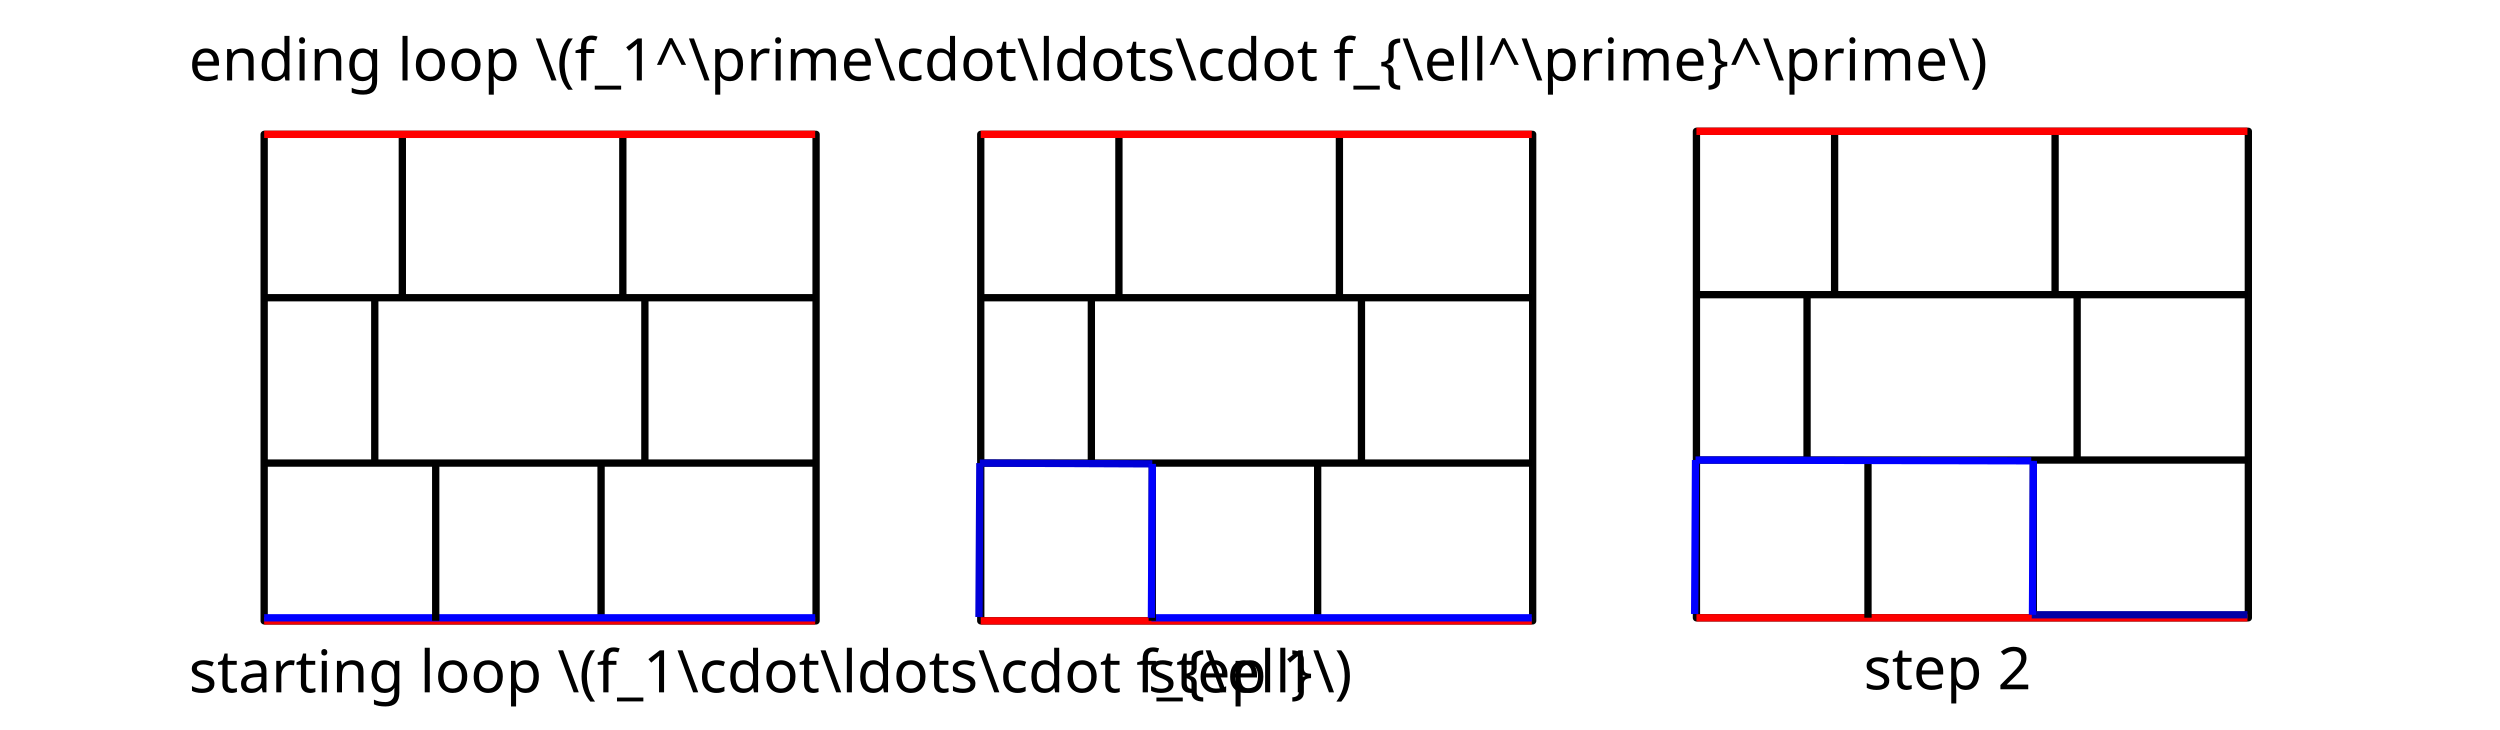
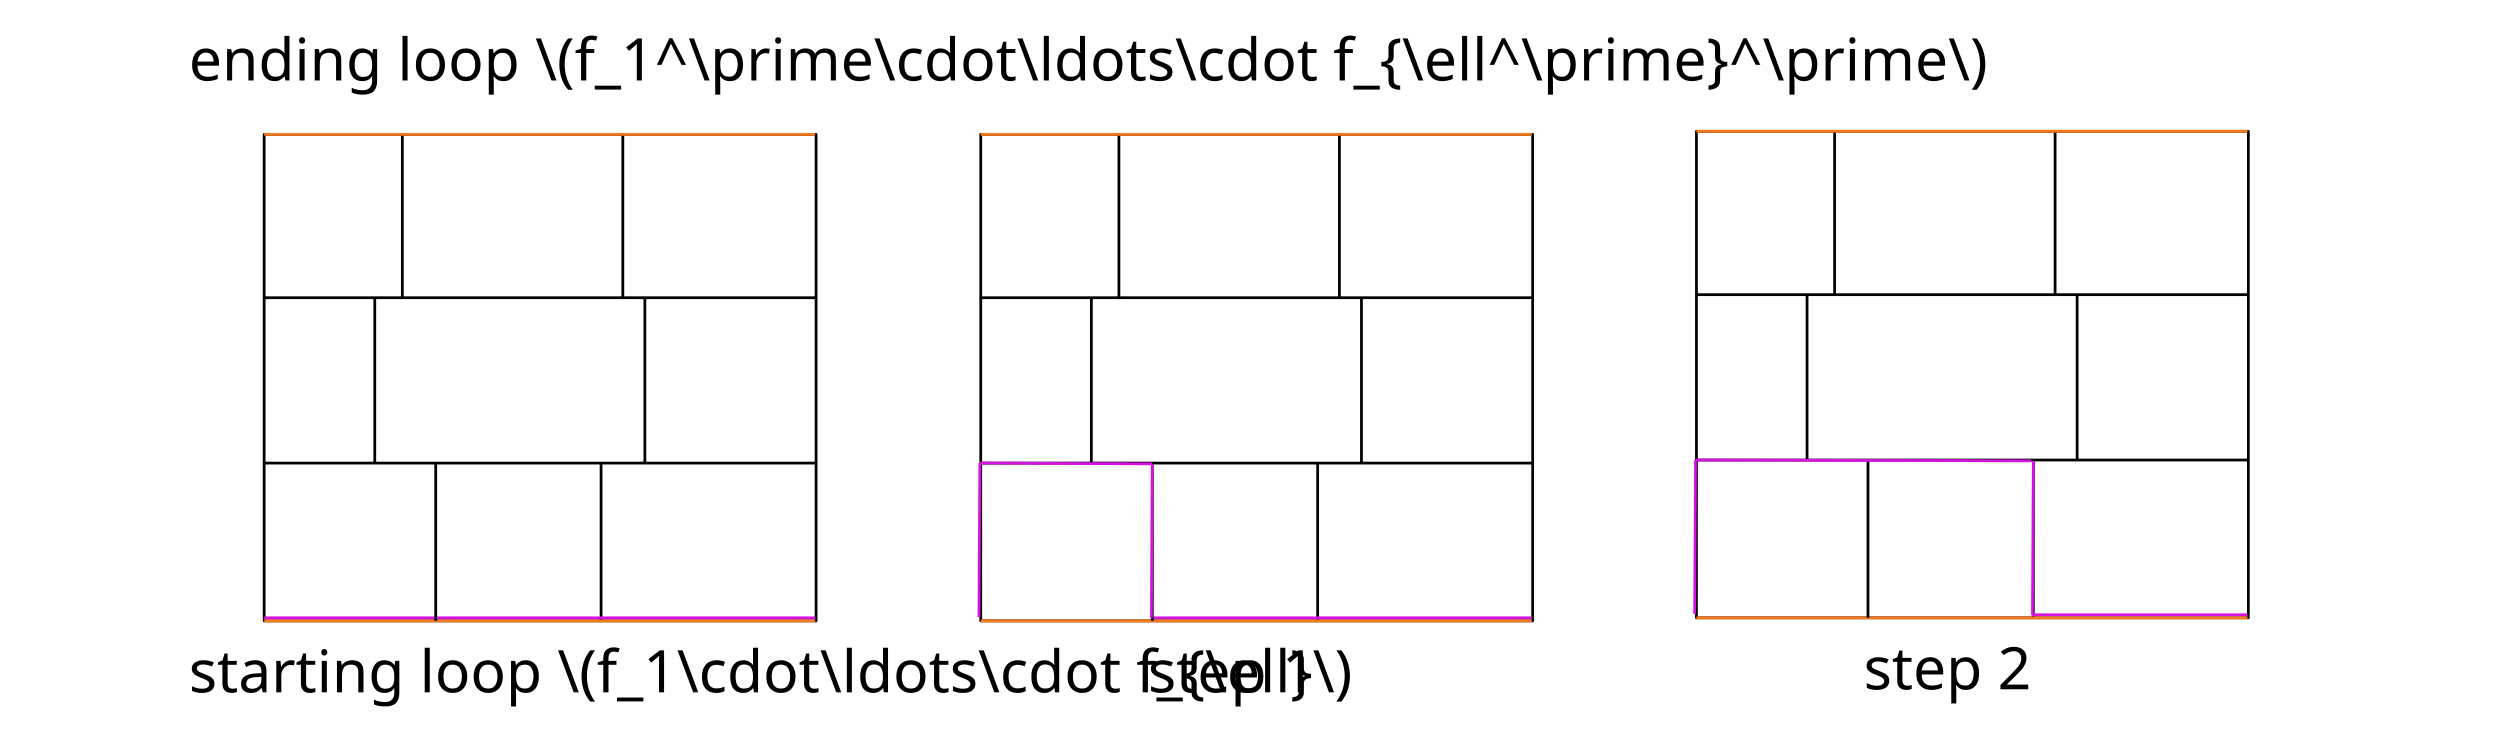
<svg xmlns="http://www.w3.org/2000/svg" width="240mm" height="70mm" viewBox="0 0 240 70" version="1.1" id="svg8">
  <defs id="defs2">
    </defs>
  <g id="layer1" transform="translate(0,-177)">
-     <rect style="opacity:0.99;fill:none;stroke:black;stroke-width:0.702;stroke-linejoin:round;stroke-opacity:1;stroke-dasharray:none;fill-opacity:1;marker-start:none;marker-end:none" id="rect867" width="52.983" height="46.704" x="25.36" y="189.899" />
-     <path style="fill:none;stroke:black;stroke-width:0.702;stroke-linecap:butt;stroke-linejoin:miter;stroke-opacity:1;stroke-dasharray:none;fill-opacity:1;marker-start:none;marker-end:none" d="m 25.273,205.581 h 53.02" id="path1154" />
-     <path style="fill:none;stroke:black;stroke-width:0.702;stroke-linecap:butt;stroke-linejoin:miter;stroke-opacity:1;stroke-dasharray:none;fill-opacity:1;marker-start:none;marker-end:none" d="M 38.624,205.639 V 189.814" id="path1636" />
-     <path style="fill:none;stroke:black;stroke-width:0.702;stroke-linecap:butt;stroke-linejoin:miter;stroke-opacity:1;stroke-dasharray:none;fill-opacity:1;marker-start:none;marker-end:none" d="M 57.703,236.593 V 221.531" id="path7534" />
-     <path style="fill:none;stroke:#f70000;stroke-width:0.702;stroke-linecap:butt;stroke-linejoin:miter;stroke-miterlimit:4;stroke-dasharray:none;stroke-opacity:1;fill-opacity:1;marker-start:none;marker-end:none" d="m 25.36,236.602 h 52.898" id="path1080" />
+     <rect style="opacity:0.99;fill:none;stroke:black;stroke-width:0.265;stroke-linejoin:round;stroke-opacity:1;stroke-dasharray:none;fill-opacity:1;marker-start:none;marker-end:none" id="rect867" width="52.983" height="46.704" x="25.36" y="189.899" />
+     <path style="fill:none;stroke:black;stroke-width:0.265;stroke-linecap:butt;stroke-linejoin:miter;stroke-opacity:1;stroke-dasharray:none;fill-opacity:1;marker-start:none;marker-end:none" d="m 25.273,205.581 h 53.02" id="path1154" />
+     <path style="fill:none;stroke:black;stroke-width:0.265;stroke-linecap:butt;stroke-linejoin:miter;stroke-opacity:1;stroke-dasharray:none;fill-opacity:1;marker-start:none;marker-end:none" d="M 38.624,205.639 V 189.814" id="path1636" />
+     <path style="fill:none;stroke:black;stroke-width:0.265;stroke-linecap:butt;stroke-linejoin:miter;stroke-opacity:1;stroke-dasharray:none;fill-opacity:1;marker-start:none;marker-end:none" d="M 57.703,236.593 V 221.531" id="path7534" />
+     <path style="fill:none;stroke:#f9781a;stroke-width:0.265;stroke-linecap:butt;stroke-linejoin:miter;stroke-miterlimit:4;stroke-dasharray:none;stroke-opacity:1;fill-opacity:1;marker-start:none;marker-end:none" d="m 25.36,236.602 h 52.898" id="path1080" />
    <text xml:space="preserve" style="font-size:5.644px;line-height:1.25;font-family:sans-serif;letter-spacing:0px;word-spacing:0px;stroke-width:0.265" x="9.137" y="185.784" id="text1644">
      <tspan id="tspan1642" style="stroke-width:0.265" x="9.137" y="185.784" />
    </text>
    <text xml:space="preserve" style="font-size:5.644px;line-height:1.25;font-family:sans-serif;letter-spacing:0px;word-spacing:0px;stroke-width:0.265" x="18.132" y="243.463" id="text1764">
      <tspan id="tspan1762" style="stroke-width:0.265" x="18.132" y="243.463">starting loop \(f_1\cdot\ldots\cdot f_{\ell}\)</tspan>
    </text>
-     <path style="fill:none;fill-opacity:1;stroke:#0000ff;stroke-width:0.702;stroke-linecap:butt;stroke-linejoin:miter;stroke-miterlimit:4;stroke-dasharray:none;stroke-opacity:1;marker-start:none;marker-end:none" d="m 25.36,236.31 h 52.898" id="path5851" />
-     <path style="fill:none;stroke:black;stroke-width:0.702;stroke-linecap:butt;stroke-linejoin:miter;stroke-opacity:1;stroke-dasharray:none;fill-opacity:1;marker-start:none;marker-end:none" d="m 25.273,221.456 h 53.02" id="path10193" />
-     <path style="fill:none;stroke:black;stroke-width:0.702;stroke-linecap:butt;stroke-linejoin:miter;stroke-opacity:1;stroke-dasharray:none;fill-opacity:1;marker-start:none;marker-end:none" d="M 59.791,205.639 V 189.814" id="path10395" />
-     <path style="fill:none;stroke:black;stroke-width:0.702;stroke-linecap:butt;stroke-linejoin:miter;stroke-opacity:1;stroke-dasharray:none;fill-opacity:1;marker-start:none;marker-end:none" d="M 61.908,221.514 V 205.689" id="path11012" />
-     <path style="fill:none;stroke:black;stroke-width:0.702;stroke-linecap:butt;stroke-linejoin:miter;stroke-opacity:1;stroke-dasharray:none;fill-opacity:1;marker-start:none;marker-end:none" d="M 35.978,221.514 V 205.689" id="path11269" />
-     <path style="fill:none;stroke:black;stroke-width:0.702;stroke-linecap:butt;stroke-linejoin:miter;stroke-opacity:1;stroke-dasharray:none;fill-opacity:1;marker-start:none;marker-end:none" d="M 41.828,236.593 V 221.531" id="path11370" />
-     <path style="fill:none;stroke:#ff0000;stroke-width:0.702;stroke-linecap:butt;stroke-linejoin:miter;stroke-miterlimit:4;stroke-dasharray:none;stroke-opacity:1;fill-opacity:1;marker-start:none;marker-end:none" d="m 25.36,189.899 h 52.898" id="path11899" />
-     <rect style="opacity:0.99;fill:none;stroke:black;stroke-width:0.702;stroke-linejoin:round;stroke-opacity:1;stroke-dasharray:none;fill-opacity:1;marker-start:none;marker-end:none" id="rect14033" width="52.983" height="46.704" x="94.152" y="189.899" />
-     <path style="fill:none;stroke:black;stroke-width:0.702;stroke-linecap:butt;stroke-linejoin:miter;stroke-opacity:1;stroke-dasharray:none;fill-opacity:1;marker-start:none;marker-end:none" d="M 94.065,205.581 H 147.085" id="path14035" />
-     <path style="fill:none;stroke:black;stroke-width:0.702;stroke-linecap:butt;stroke-linejoin:miter;stroke-opacity:1;stroke-dasharray:none;fill-opacity:1;marker-start:none;marker-end:none" d="M 107.416,205.639 V 189.814" id="path14037" />
-     <path style="fill:none;stroke:black;stroke-width:0.702;stroke-linecap:butt;stroke-linejoin:miter;stroke-opacity:1;stroke-dasharray:none;fill-opacity:1;marker-start:none;marker-end:none" d="M 126.495,236.593 V 221.531" id="path14039" />
-     <path style="fill:none;stroke:#ff0000;stroke-width:0.702;stroke-linecap:butt;stroke-linejoin:miter;stroke-miterlimit:4;stroke-dasharray:none;stroke-opacity:1;fill-opacity:1;marker-start:none;marker-end:none" d="M 94.152,236.602 H 147.05" id="path14041" />
-     <path style="fill:none;stroke:#0000ff;stroke-width:0.702;stroke-linecap:butt;stroke-linejoin:miter;stroke-miterlimit:4;stroke-dasharray:none;stroke-opacity:1;fill-opacity:1;marker-start:none;marker-end:none" d="m 110.536,236.31 h 36.514" id="path14047" />
-     <path style="fill:none;stroke:black;stroke-width:0.702;stroke-linecap:butt;stroke-linejoin:miter;stroke-opacity:1;stroke-dasharray:none;fill-opacity:1;marker-start:none;marker-end:none" d="M 94.065,221.456 H 147.085" id="path14053" />
-     <path style="fill:none;stroke:black;stroke-width:0.702;stroke-linecap:butt;stroke-linejoin:miter;stroke-opacity:1;stroke-dasharray:none;fill-opacity:1;marker-start:none;marker-end:none" d="M 128.583,205.639 V 189.814" id="path14055" />
-     <path style="fill:none;stroke:black;stroke-width:0.702;stroke-linecap:butt;stroke-linejoin:miter;stroke-opacity:1;stroke-dasharray:none;fill-opacity:1;marker-start:none;marker-end:none" d="M 130.699,221.514 V 205.689" id="path14057" />
-     <path style="fill:none;stroke:black;stroke-width:0.702;stroke-linecap:butt;stroke-linejoin:miter;stroke-opacity:1;stroke-dasharray:none;fill-opacity:1;marker-start:none;marker-end:none" d="M 104.77,221.514 V 205.689" id="path14059" />
-     <path style="fill:none;stroke:black;stroke-width:0.702;stroke-linecap:butt;stroke-linejoin:miter;stroke-opacity:1;stroke-dasharray:none;fill-opacity:1;marker-start:none;marker-end:none" d="M 110.62,236.593 V 221.531" id="path14061" />
-     <path style="fill:none;stroke:#ff0000;stroke-width:0.702;stroke-linecap:butt;stroke-linejoin:miter;stroke-miterlimit:4;stroke-dasharray:none;stroke-opacity:1;fill-opacity:1;marker-start:none;marker-end:none" d="M 94.152,189.899 H 147.05" id="path14063" />
+     <path style="fill:none;fill-opacity:1;stroke:#d512e2;stroke-width:0.265;stroke-linecap:butt;stroke-linejoin:miter;stroke-miterlimit:4;stroke-dasharray:none;stroke-opacity:1;marker-start:none;marker-end:none" d="m 25.36,236.31 h 52.898" id="path5851" />
+     <path style="fill:none;stroke:black;stroke-width:0.265;stroke-linecap:butt;stroke-linejoin:miter;stroke-opacity:1;stroke-dasharray:none;fill-opacity:1;marker-start:none;marker-end:none" d="m 25.273,221.456 h 53.02" id="path10193" />
+     <path style="fill:none;stroke:black;stroke-width:0.265;stroke-linecap:butt;stroke-linejoin:miter;stroke-opacity:1;stroke-dasharray:none;fill-opacity:1;marker-start:none;marker-end:none" d="M 59.791,205.639 V 189.814" id="path10395" />
+     <path style="fill:none;stroke:black;stroke-width:0.265;stroke-linecap:butt;stroke-linejoin:miter;stroke-opacity:1;stroke-dasharray:none;fill-opacity:1;marker-start:none;marker-end:none" d="M 61.908,221.514 V 205.689" id="path11012" />
+     <path style="fill:none;stroke:black;stroke-width:0.265;stroke-linecap:butt;stroke-linejoin:miter;stroke-opacity:1;stroke-dasharray:none;fill-opacity:1;marker-start:none;marker-end:none" d="M 35.978,221.514 V 205.689" id="path11269" />
+     <path style="fill:none;stroke:black;stroke-width:0.265;stroke-linecap:butt;stroke-linejoin:miter;stroke-opacity:1;stroke-dasharray:none;fill-opacity:1;marker-start:none;marker-end:none" d="M 41.828,236.593 V 221.531" id="path11370" />
+     <path style="fill:none;stroke:#f9781a;stroke-width:0.265;stroke-linecap:butt;stroke-linejoin:miter;stroke-miterlimit:4;stroke-dasharray:none;stroke-opacity:1;fill-opacity:1;marker-start:none;marker-end:none" d="m 25.36,189.899 h 52.898" id="path11899" />
+     <rect style="opacity:0.99;fill:none;stroke:black;stroke-width:0.265;stroke-linejoin:round;stroke-opacity:1;stroke-dasharray:none;fill-opacity:1;marker-start:none;marker-end:none" id="rect14033" width="52.983" height="46.704" x="94.152" y="189.899" />
+     <path style="fill:none;stroke:black;stroke-width:0.265;stroke-linecap:butt;stroke-linejoin:miter;stroke-opacity:1;stroke-dasharray:none;fill-opacity:1;marker-start:none;marker-end:none" d="M 94.065,205.581 H 147.085" id="path14035" />
+     <path style="fill:none;stroke:black;stroke-width:0.265;stroke-linecap:butt;stroke-linejoin:miter;stroke-opacity:1;stroke-dasharray:none;fill-opacity:1;marker-start:none;marker-end:none" d="M 107.416,205.639 V 189.814" id="path14037" />
+     <path style="fill:none;stroke:black;stroke-width:0.265;stroke-linecap:butt;stroke-linejoin:miter;stroke-opacity:1;stroke-dasharray:none;fill-opacity:1;marker-start:none;marker-end:none" d="M 126.495,236.593 V 221.531" id="path14039" />
+     <path style="fill:none;stroke:#f9781a;stroke-width:0.265;stroke-linecap:butt;stroke-linejoin:miter;stroke-miterlimit:4;stroke-dasharray:none;stroke-opacity:1;fill-opacity:1;marker-start:none;marker-end:none" d="M 94.152,236.602 H 147.05" id="path14041" />
+     <path style="fill:none;stroke:#d512e2;stroke-width:0.265;stroke-linecap:butt;stroke-linejoin:miter;stroke-miterlimit:4;stroke-dasharray:none;stroke-opacity:1;fill-opacity:1;marker-start:none;marker-end:none" d="m 110.536,236.31 h 36.514" id="path14047" />
+     <path style="fill:none;stroke:black;stroke-width:0.265;stroke-linecap:butt;stroke-linejoin:miter;stroke-opacity:1;stroke-dasharray:none;fill-opacity:1;marker-start:none;marker-end:none" d="M 94.065,221.456 H 147.085" id="path14053" />
+     <path style="fill:none;stroke:black;stroke-width:0.265;stroke-linecap:butt;stroke-linejoin:miter;stroke-opacity:1;stroke-dasharray:none;fill-opacity:1;marker-start:none;marker-end:none" d="M 128.583,205.639 V 189.814" id="path14055" />
+     <path style="fill:none;stroke:black;stroke-width:0.265;stroke-linecap:butt;stroke-linejoin:miter;stroke-opacity:1;stroke-dasharray:none;fill-opacity:1;marker-start:none;marker-end:none" d="M 130.699,221.514 V 205.689" id="path14057" />
+     <path style="fill:none;stroke:black;stroke-width:0.265;stroke-linecap:butt;stroke-linejoin:miter;stroke-opacity:1;stroke-dasharray:none;fill-opacity:1;marker-start:none;marker-end:none" d="M 104.77,221.514 V 205.689" id="path14059" />
+     <path style="fill:none;stroke:black;stroke-width:0.265;stroke-linecap:butt;stroke-linejoin:miter;stroke-opacity:1;stroke-dasharray:none;fill-opacity:1;marker-start:none;marker-end:none" d="M 110.62,236.593 V 221.531" id="path14061" />
+     <path style="fill:none;stroke:#f9781a;stroke-width:0.265;stroke-linecap:butt;stroke-linejoin:miter;stroke-miterlimit:4;stroke-dasharray:none;stroke-opacity:1;fill-opacity:1;marker-start:none;marker-end:none" d="M 94.152,189.899 H 147.05" id="path14063" />
    <text xml:space="preserve" style="font-size:5.644px;line-height:1.25;font-family:sans-serif;letter-spacing:0px;word-spacing:0px;stroke-width:0.265" x="110.207" y="243.463" id="text14151">
      <tspan id="tspan14149" style="stroke-width:0.265" x="110.207" y="243.463">step 1</tspan>
    </text>
-     <path style="fill:none;stroke:#0000d7;stroke-width:0.702;stroke-linecap:butt;stroke-linejoin:miter;stroke-miterlimit:4;stroke-dasharray:none;stroke-opacity:1;fill-opacity:1;marker-start:none;marker-end:none" d="m 94.065,221.456 16.555,0.075" id="path16889" />
-     <path style="fill:none;stroke:#0000ff;stroke-width:0.702;stroke-linecap:butt;stroke-linejoin:miter;stroke-miterlimit:4;stroke-dasharray:none;stroke-opacity:1;fill-opacity:1;marker-start:none;marker-end:none" d="m 110.62,221.531 -0.084,14.779" id="path17032" />
-     <rect style="opacity:0.99;fill:none;stroke:black;stroke-width:0.702;stroke-linejoin:round;stroke-opacity:1;stroke-dasharray:none;fill-opacity:1;marker-start:none;marker-end:none" id="rect17137" width="52.983" height="46.704" x="162.858" y="189.606" />
-     <path style="fill:none;stroke:black;stroke-width:0.702;stroke-linecap:butt;stroke-linejoin:miter;stroke-opacity:1;stroke-dasharray:none;fill-opacity:1;marker-start:none;marker-end:none" d="m 162.771,205.288 h 53.02" id="path17139" />
-     <path style="fill:none;stroke:black;stroke-width:0.702;stroke-linecap:butt;stroke-linejoin:miter;stroke-opacity:1;stroke-dasharray:none;fill-opacity:1;marker-start:none;marker-end:none" d="M 176.122,205.346 V 189.522" id="path17141" />
-     <path style="fill:none;stroke:black;stroke-width:0.702;stroke-linecap:butt;stroke-linejoin:miter;stroke-opacity:1;stroke-dasharray:none;fill-opacity:1;marker-start:none;marker-end:none" d="M 195.201,236.301 V 221.239" id="path17143" />
-     <path style="fill:none;stroke:#fe0000;stroke-width:0.702;stroke-linecap:butt;stroke-linejoin:miter;stroke-miterlimit:4;stroke-dasharray:none;stroke-opacity:1;fill-opacity:1;marker-start:none;marker-end:none" d="m 162.858,236.31 h 52.898" id="path17145" />
-     <path style="fill:none;stroke:#0000a4;stroke-width:0.702;stroke-linecap:butt;stroke-linejoin:miter;stroke-miterlimit:4;stroke-dasharray:none;stroke-opacity:1;fill-opacity:1;marker-start:none;marker-end:none" d="m 195.046,236.018 h 20.711" id="path17151" />
-     <path style="fill:none;stroke:black;stroke-width:0.702;stroke-linecap:butt;stroke-linejoin:miter;stroke-opacity:1;stroke-dasharray:none;fill-opacity:1;marker-start:none;marker-end:none" d="m 162.771,221.163 h 53.02" id="path17157" />
-     <path style="fill:none;stroke:black;stroke-width:0.702;stroke-linecap:butt;stroke-linejoin:miter;stroke-opacity:1;stroke-dasharray:none;fill-opacity:1;marker-start:none;marker-end:none" d="M 197.289,205.346 V 189.522" id="path17159" />
-     <path style="fill:none;stroke:black;stroke-width:0.702;stroke-linecap:butt;stroke-linejoin:miter;stroke-opacity:1;stroke-dasharray:none;fill-opacity:1;marker-start:none;marker-end:none" d="M 199.406,221.221 V 205.397" id="path17161" />
-     <path style="fill:none;stroke:black;stroke-width:0.702;stroke-linecap:butt;stroke-linejoin:miter;stroke-opacity:1;stroke-dasharray:none;fill-opacity:1;marker-start:none;marker-end:none" d="M 173.477,221.221 V 205.397" id="path17163" />
-     <path style="fill:none;stroke:black;stroke-width:0.702;stroke-linecap:butt;stroke-linejoin:miter;stroke-opacity:1;stroke-dasharray:none;fill-opacity:1;marker-start:none;marker-end:none" d="M 179.326,236.301 V 221.239" id="path17165" />
-     <path style="fill:none;stroke:#ff0000;stroke-width:0.702;stroke-linecap:butt;stroke-linejoin:miter;stroke-miterlimit:4;stroke-dasharray:none;stroke-opacity:1;fill-opacity:1;marker-start:none;marker-end:none" d="m 162.858,189.606 h 52.898" id="path17167" />
+     <path style="fill:none;stroke:#d512e2;stroke-width:0.265;stroke-linecap:butt;stroke-linejoin:miter;stroke-miterlimit:4;stroke-dasharray:none;stroke-opacity:1;fill-opacity:1;marker-start:none;marker-end:none" d="m 94.065,221.456 16.555,0.075" id="path16889" />
+     <path style="fill:none;stroke:#d512e2;stroke-width:0.265;stroke-linecap:butt;stroke-linejoin:miter;stroke-miterlimit:4;stroke-dasharray:none;stroke-opacity:1;fill-opacity:1;marker-start:none;marker-end:none" d="m 110.62,221.531 -0.084,14.779" id="path17032" />
+     <rect style="opacity:0.99;fill:none;stroke:black;stroke-width:0.265;stroke-linejoin:round;stroke-opacity:1;stroke-dasharray:none;fill-opacity:1;marker-start:none;marker-end:none" id="rect17137" width="52.983" height="46.704" x="162.858" y="189.606" />
+     <path style="fill:none;stroke:black;stroke-width:0.265;stroke-linecap:butt;stroke-linejoin:miter;stroke-opacity:1;stroke-dasharray:none;fill-opacity:1;marker-start:none;marker-end:none" d="m 162.771,205.288 h 53.02" id="path17139" />
+     <path style="fill:none;stroke:black;stroke-width:0.265;stroke-linecap:butt;stroke-linejoin:miter;stroke-opacity:1;stroke-dasharray:none;fill-opacity:1;marker-start:none;marker-end:none" d="M 176.122,205.346 V 189.522" id="path17141" />
+     <path style="fill:none;stroke:black;stroke-width:0.265;stroke-linecap:butt;stroke-linejoin:miter;stroke-opacity:1;stroke-dasharray:none;fill-opacity:1;marker-start:none;marker-end:none" d="M 195.201,236.301 V 221.239" id="path17143" />
+     <path style="fill:none;stroke:#f9781a;stroke-width:0.265;stroke-linecap:butt;stroke-linejoin:miter;stroke-miterlimit:4;stroke-dasharray:none;stroke-opacity:1;fill-opacity:1;marker-start:none;marker-end:none" d="m 162.858,236.31 h 52.898" id="path17145" />
+     <path style="fill:none;stroke:#d512e2;stroke-width:0.265;stroke-linecap:butt;stroke-linejoin:miter;stroke-miterlimit:4;stroke-dasharray:none;stroke-opacity:1;fill-opacity:1;marker-start:none;marker-end:none" d="m 195.046,236.018 h 20.711" id="path17151" />
+     <path style="fill:none;stroke:black;stroke-width:0.265;stroke-linecap:butt;stroke-linejoin:miter;stroke-opacity:1;stroke-dasharray:none;fill-opacity:1;marker-start:none;marker-end:none" d="m 162.771,221.163 h 53.02" id="path17157" />
+     <path style="fill:none;stroke:black;stroke-width:0.265;stroke-linecap:butt;stroke-linejoin:miter;stroke-opacity:1;stroke-dasharray:none;fill-opacity:1;marker-start:none;marker-end:none" d="M 197.289,205.346 V 189.522" id="path17159" />
+     <path style="fill:none;stroke:black;stroke-width:0.265;stroke-linecap:butt;stroke-linejoin:miter;stroke-opacity:1;stroke-dasharray:none;fill-opacity:1;marker-start:none;marker-end:none" d="M 199.406,221.221 V 205.397" id="path17161" />
+     <path style="fill:none;stroke:black;stroke-width:0.265;stroke-linecap:butt;stroke-linejoin:miter;stroke-opacity:1;stroke-dasharray:none;fill-opacity:1;marker-start:none;marker-end:none" d="M 173.477,221.221 V 205.397" id="path17163" />
+     <path style="fill:none;stroke:black;stroke-width:0.265;stroke-linecap:butt;stroke-linejoin:miter;stroke-opacity:1;stroke-dasharray:none;fill-opacity:1;marker-start:none;marker-end:none" d="M 179.326,236.301 V 221.239" id="path17165" />
+     <path style="fill:none;stroke:#f9781a;stroke-width:0.265;stroke-linecap:butt;stroke-linejoin:miter;stroke-miterlimit:4;stroke-dasharray:none;stroke-opacity:1;fill-opacity:1;marker-start:none;marker-end:none" d="m 162.858,189.606 h 52.898" id="path17167" />
    <text xml:space="preserve" style="font-size:5.644px;line-height:1.25;font-family:sans-serif;letter-spacing:0px;word-spacing:0px;stroke-width:0.265" x="178.914" y="243.171" id="text17175">
      <tspan id="tspan17173" style="stroke-width:0.265" x="178.914" y="243.171">step 2</tspan>
    </text>
-     <path style="fill:none;stroke:#0000ff;stroke-width:0.702;stroke-linecap:butt;stroke-linejoin:miter;stroke-miterlimit:4;stroke-dasharray:none;stroke-opacity:1;fill-opacity:1;marker-start:none;marker-end:none" d="m 162.771,221.163 32.23,0.075" id="path17177" />
-     <path style="fill:none;stroke:#0000ff;stroke-width:0.702;stroke-linecap:butt;stroke-linejoin:miter;stroke-miterlimit:4;stroke-dasharray:none;stroke-opacity:1;fill-opacity:1;marker-start:none;marker-end:none" d="m 195.201,221.239 -0.084,14.779" id="path17183" />
-     <path style="fill:none;stroke:#0000d9;stroke-width:0.702;stroke-linecap:butt;stroke-linejoin:miter;stroke-miterlimit:4;stroke-dasharray:none;stroke-opacity:1;fill-opacity:1;marker-start:none;marker-end:none" d="m 94.065,221.456 -0.084,14.779" id="path19517" />
-     <path style="fill:none;stroke:#0000ff;stroke-width:0.702;stroke-linecap:butt;stroke-linejoin:miter;stroke-miterlimit:4;stroke-dasharray:none;stroke-opacity:1;fill-opacity:1;marker-start:none;marker-end:none" d="m 162.771,221.163 -0.084,14.779" id="path19517-3" />
+     <path style="fill:none;stroke:#d512e2;stroke-width:0.265;stroke-linecap:butt;stroke-linejoin:miter;stroke-miterlimit:4;stroke-dasharray:none;stroke-opacity:1;fill-opacity:1;marker-start:none;marker-end:none" d="m 162.771,221.163 32.23,0.075" id="path17177" />
+     <path style="fill:none;stroke:#d512e2;stroke-width:0.265;stroke-linecap:butt;stroke-linejoin:miter;stroke-miterlimit:4;stroke-dasharray:none;stroke-opacity:1;fill-opacity:1;marker-start:none;marker-end:none" d="m 195.201,221.239 -0.084,14.779" id="path17183" />
+     <path style="fill:none;stroke:#d512e2;stroke-width:0.265;stroke-linecap:butt;stroke-linejoin:miter;stroke-miterlimit:4;stroke-dasharray:none;stroke-opacity:1;fill-opacity:1;marker-start:none;marker-end:none" d="m 94.065,221.456 -0.084,14.779" id="path19517" />
+     <path style="fill:none;stroke:#d512e2;stroke-width:0.265;stroke-linecap:butt;stroke-linejoin:miter;stroke-miterlimit:4;stroke-dasharray:none;stroke-opacity:1;fill-opacity:1;marker-start:none;marker-end:none" d="m 162.771,221.163 -0.084,14.779" id="path19517-3" />
    <text xml:space="preserve" style="font-size:5.644px;line-height:1.25;font-family:sans-serif;letter-spacing:0px;word-spacing:0px;stroke-width:0.265" x="18.132" y="184.725" id="text24242">
      <tspan id="tspan24240" style="stroke-width:0.265" x="18.132" y="184.725">ending loop \(f_1^\prime\cdot\ldots\cdot f_{\ell^\prime}^\prime\)</tspan>
    </text>
  </g>
</svg>
